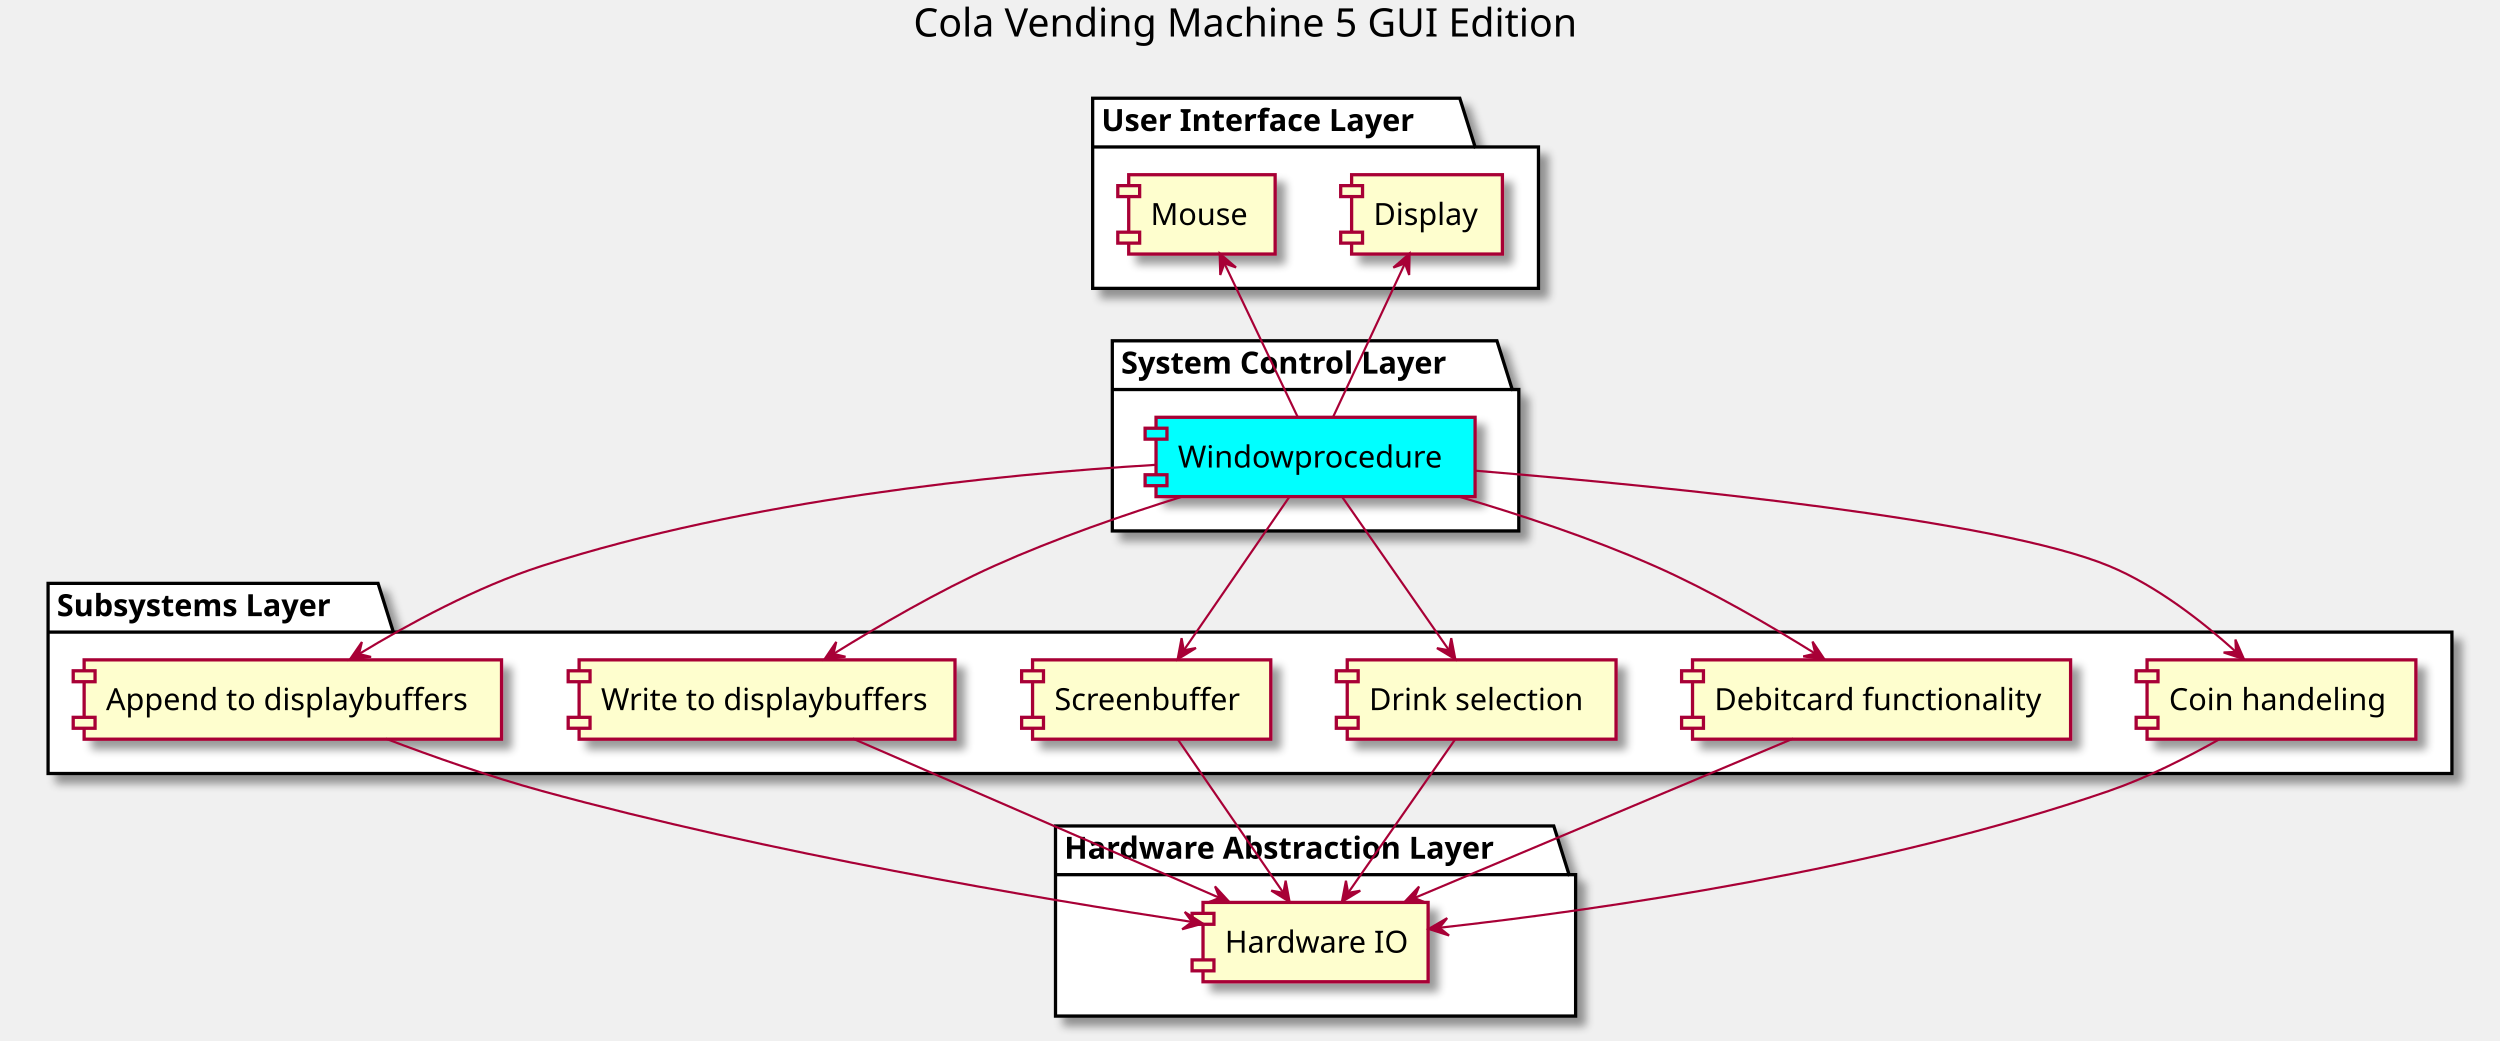
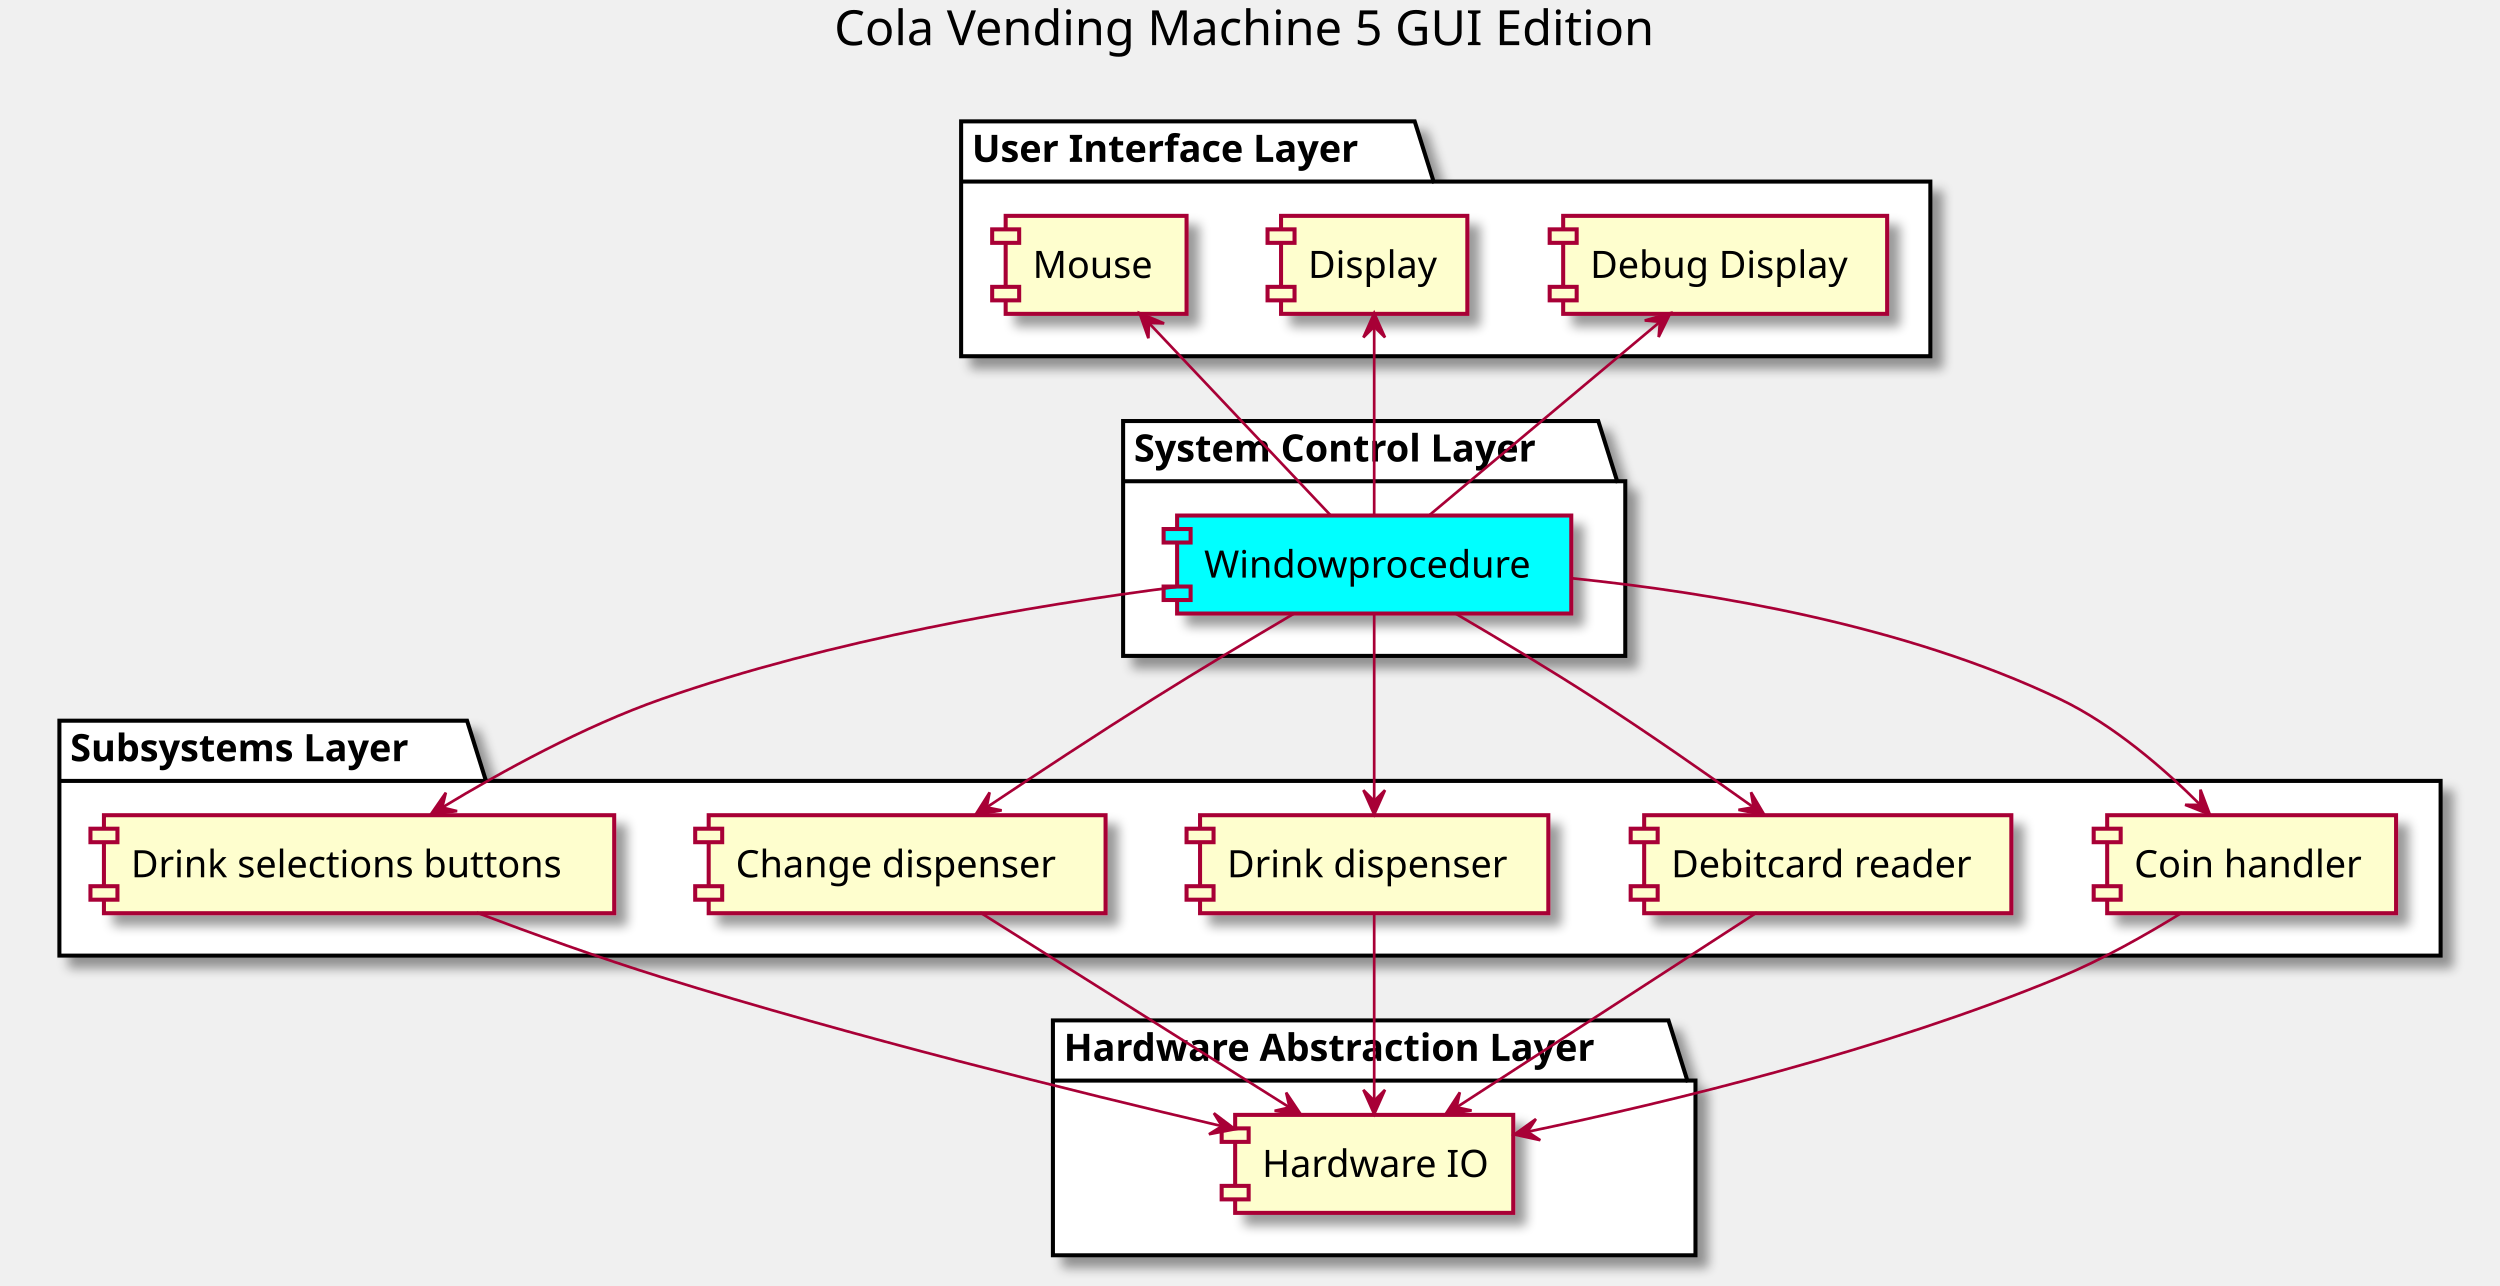
- <svg xmlns="http://www.w3.org/2000/svg" contentScriptType="application/ecmascript" contentStyleType="text/css" height="476px" preserveAspectRatio="none" style="width:1144px;height:476px;" version="1.1" viewBox="0 0 1144 476" width="1144px" zoomAndPan="magnify">
+ <svg xmlns="http://www.w3.org/2000/svg" contentScriptType="application/ecmascript" contentStyleType="text/css" height="476px" preserveAspectRatio="none" style="width:926px;height:476px;" version="1.1" viewBox="0 0 926 476" width="926px" zoomAndPan="magnify">
  <defs>
-     <filter height="300%" id="f1druki1r6wk5n" width="300%" x="-1" y="-1">
+     <filter height="300%" id="f60g2qp4eu3zq" width="300%" x="-1" y="-1">
      <feGaussianBlur result="blurOut" stdDeviation="2.0" />
      <feColorMatrix in="blurOut" result="blurOut2" type="matrix" values="0 0 0 0 0 0 0 0 0 0 0 0 0 0 0 0 0 0 .4 0" />
      <feOffset dx="4.0" dy="4.0" in="blurOut2" result="blurOut3" />
      <feBlend in="SourceGraphic" in2="blurOut3" mode="normal" />
    </filter>
  </defs>
  <g>
-     <text fill="#000000" font-family="sans-serif" font-size="18" lengthAdjust="spacingAndGlyphs" textLength="320" x="418" y="16.708">Cola Vending Machine 5 GUI Edition</text>
-     <polygon fill="#FFFFFF" filter="url(#f1druki1r6wk5n)" points="500,44.953,668,44.953,675,67.25,704,67.25,704,131.953,500,131.953,500,44.953" style="stroke: #000000; stroke-width: 1.5;" />
-     <line style="stroke: #000000; stroke-width: 1.5;" x1="500" x2="675" y1="67.25" y2="67.25" />
-     <text fill="#000000" font-family="sans-serif" font-size="14" font-weight="bold" lengthAdjust="spacingAndGlyphs" textLength="162" x="504" y="59.948">User Interface Layer</text>
-     <polygon fill="#FFFFFF" filter="url(#f1druki1r6wk5n)" points="509,155.953,685,155.953,692,178.25,695,178.25,695,242.953,509,242.953,509,155.953" style="stroke: #000000; stroke-width: 1.5;" />
-     <line style="stroke: #000000; stroke-width: 1.5;" x1="509" x2="692" y1="178.25" y2="178.25" />
-     <text fill="#000000" font-family="sans-serif" font-size="14" font-weight="bold" lengthAdjust="spacingAndGlyphs" textLength="170" x="513" y="170.948">System Control Layer</text>
-     <polygon fill="#FFFFFF" filter="url(#f1druki1r6wk5n)" points="22,266.953,173,266.953,180,289.25,1122,289.25,1122,353.953,22,353.953,22,266.953" style="stroke: #000000; stroke-width: 1.5;" />
+     <text fill="#000000" font-family="sans-serif" font-size="18" lengthAdjust="spacingAndGlyphs" textLength="320" x="309" y="16.708">Cola Vending Machine 5 GUI Edition</text>
+     <polygon fill="#FFFFFF" filter="url(#f60g2qp4eu3zq)" points="356,44.953,524,44.953,531,67.25,715,67.25,715,131.953,356,131.953,356,44.953" style="stroke: #000000; stroke-width: 1.5;" />
+     <line style="stroke: #000000; stroke-width: 1.5;" x1="356" x2="531" y1="67.25" y2="67.25" />
+     <text fill="#000000" font-family="sans-serif" font-size="14" font-weight="bold" lengthAdjust="spacingAndGlyphs" textLength="162" x="360" y="59.948">User Interface Layer</text>
+     <polygon fill="#FFFFFF" filter="url(#f60g2qp4eu3zq)" points="416,155.953,592,155.953,599,178.25,602,178.25,602,242.953,416,242.953,416,155.953" style="stroke: #000000; stroke-width: 1.5;" />
+     <line style="stroke: #000000; stroke-width: 1.5;" x1="416" x2="599" y1="178.25" y2="178.25" />
+     <text fill="#000000" font-family="sans-serif" font-size="14" font-weight="bold" lengthAdjust="spacingAndGlyphs" textLength="170" x="420" y="170.948">System Control Layer</text>
+     <polygon fill="#FFFFFF" filter="url(#f60g2qp4eu3zq)" points="22,266.953,173,266.953,180,289.25,904,289.25,904,353.953,22,353.953,22,266.953" style="stroke: #000000; stroke-width: 1.5;" />
    <line style="stroke: #000000; stroke-width: 1.5;" x1="22" x2="180" y1="289.25" y2="289.25" />
    <text fill="#000000" font-family="sans-serif" font-size="14" font-weight="bold" lengthAdjust="spacingAndGlyphs" textLength="145" x="26" y="281.948">Subsystems Layer</text>
-     <polygon fill="#FFFFFF" filter="url(#f1druki1r6wk5n)" points="483,377.953,711,377.953,718,400.25,721,400.25,721,464.953,483,464.953,483,377.953" style="stroke: #000000; stroke-width: 1.5;" />
-     <line style="stroke: #000000; stroke-width: 1.5;" x1="483" x2="718" y1="400.25" y2="400.25" />
-     <text fill="#000000" font-family="sans-serif" font-size="14" font-weight="bold" lengthAdjust="spacingAndGlyphs" textLength="222" x="487" y="392.948">Hardware Abstraction Layer</text>
-     <rect fill="#FEFECE" filter="url(#f1druki1r6wk5n)" height="36.297" style="stroke: #A80036; stroke-width: 1.5;" width="69" x="618.5" y="79.953" />
-     <rect fill="#FEFECE" height="5" style="stroke: #A80036; stroke-width: 1.5;" width="10" x="613.5" y="84.953" />
-     <rect fill="#FEFECE" height="5" style="stroke: #A80036; stroke-width: 1.5;" width="10" x="613.5" y="106.25" />
-     <text fill="#000000" font-family="sans-serif" font-size="14" lengthAdjust="spacingAndGlyphs" textLength="49" x="628.5" y="102.948">Display</text>
-     <rect fill="#FEFECE" filter="url(#f1druki1r6wk5n)" height="36.297" style="stroke: #A80036; stroke-width: 1.5;" width="67" x="516.5" y="79.953" />
-     <rect fill="#FEFECE" height="5" style="stroke: #A80036; stroke-width: 1.5;" width="10" x="511.5" y="84.953" />
-     <rect fill="#FEFECE" height="5" style="stroke: #A80036; stroke-width: 1.5;" width="10" x="511.5" y="106.25" />
-     <text fill="#000000" font-family="sans-serif" font-size="14" lengthAdjust="spacingAndGlyphs" textLength="47" x="526.5" y="102.948">Mouse</text>
-     <rect fill="#00FFFF" filter="url(#f1druki1r6wk5n)" height="36.297" style="stroke: #A80036; stroke-width: 1.5;" width="146" x="529" y="190.953" />
-     <rect fill="#00FFFF" height="5" style="stroke: #A80036; stroke-width: 1.5;" width="10" x="524" y="195.953" />
-     <rect fill="#00FFFF" height="5" style="stroke: #A80036; stroke-width: 1.5;" width="10" x="524" y="217.25" />
-     <text fill="#000000" font-family="sans-serif" font-size="14" lengthAdjust="spacingAndGlyphs" textLength="126" x="539" y="213.948">Windowprocedure</text>
-     <rect fill="#FEFECE" filter="url(#f1druki1r6wk5n)" height="36.297" style="stroke: #A80036; stroke-width: 1.5;" width="123" x="982.5" y="301.953" />
-     <rect fill="#FEFECE" height="5" style="stroke: #A80036; stroke-width: 1.5;" width="10" x="977.5" y="306.953" />
-     <rect fill="#FEFECE" height="5" style="stroke: #A80036; stroke-width: 1.5;" width="10" x="977.5" y="328.25" />
-     <text fill="#000000" font-family="sans-serif" font-size="14" lengthAdjust="spacingAndGlyphs" textLength="103" x="992.5" y="324.948">Coin handeling</text>
-     <rect fill="#FEFECE" filter="url(#f1druki1r6wk5n)" height="36.297" style="stroke: #A80036; stroke-width: 1.5;" width="173" x="774.5" y="301.953" />
-     <rect fill="#FEFECE" height="5" style="stroke: #A80036; stroke-width: 1.5;" width="10" x="769.5" y="306.953" />
-     <rect fill="#FEFECE" height="5" style="stroke: #A80036; stroke-width: 1.5;" width="10" x="769.5" y="328.25" />
-     <text fill="#000000" font-family="sans-serif" font-size="14" lengthAdjust="spacingAndGlyphs" textLength="153" x="784.5" y="324.948">Debitcard functionality</text>
-     <rect fill="#FEFECE" filter="url(#f1druki1r6wk5n)" height="36.297" style="stroke: #A80036; stroke-width: 1.5;" width="123" x="616.5" y="301.953" />
-     <rect fill="#FEFECE" height="5" style="stroke: #A80036; stroke-width: 1.5;" width="10" x="611.5" y="306.953" />
-     <rect fill="#FEFECE" height="5" style="stroke: #A80036; stroke-width: 1.5;" width="10" x="611.5" y="328.25" />
-     <text fill="#000000" font-family="sans-serif" font-size="14" lengthAdjust="spacingAndGlyphs" textLength="103" x="626.5" y="324.948">Drink selection</text>
-     <rect fill="#FEFECE" filter="url(#f1druki1r6wk5n)" height="36.297" style="stroke: #A80036; stroke-width: 1.5;" width="109" x="472.5" y="301.953" />
-     <rect fill="#FEFECE" height="5" style="stroke: #A80036; stroke-width: 1.5;" width="10" x="467.5" y="306.953" />
-     <rect fill="#FEFECE" height="5" style="stroke: #A80036; stroke-width: 1.5;" width="10" x="467.5" y="328.25" />
-     <text fill="#000000" font-family="sans-serif" font-size="14" lengthAdjust="spacingAndGlyphs" textLength="89" x="482.5" y="324.948">Screenbuffer</text>
-     <rect fill="#FEFECE" filter="url(#f1druki1r6wk5n)" height="36.297" style="stroke: #A80036; stroke-width: 1.5;" width="172" x="265" y="301.953" />
-     <rect fill="#FEFECE" height="5" style="stroke: #A80036; stroke-width: 1.5;" width="10" x="260" y="306.953" />
-     <rect fill="#FEFECE" height="5" style="stroke: #A80036; stroke-width: 1.5;" width="10" x="260" y="328.25" />
-     <text fill="#000000" font-family="sans-serif" font-size="14" lengthAdjust="spacingAndGlyphs" textLength="152" x="275" y="324.948">Write to displaybuffers</text>
-     <rect fill="#FEFECE" filter="url(#f1druki1r6wk5n)" height="36.297" style="stroke: #A80036; stroke-width: 1.5;" width="191" x="38.5" y="301.953" />
+     <polygon fill="#FFFFFF" filter="url(#f60g2qp4eu3zq)" points="390,377.953,618,377.953,625,400.25,628,400.25,628,464.953,390,464.953,390,377.953" style="stroke: #000000; stroke-width: 1.5;" />
+     <line style="stroke: #000000; stroke-width: 1.5;" x1="390" x2="625" y1="400.25" y2="400.25" />
+     <text fill="#000000" font-family="sans-serif" font-size="14" font-weight="bold" lengthAdjust="spacingAndGlyphs" textLength="222" x="394" y="392.948">Hardware Abstraction Layer</text>
+     <rect fill="#FEFECE" filter="url(#f60g2qp4eu3zq)" height="36.297" style="stroke: #A80036; stroke-width: 1.5;" width="69" x="474.5" y="79.953" />
+     <rect fill="#FEFECE" height="5" style="stroke: #A80036; stroke-width: 1.5;" width="10" x="469.5" y="84.953" />
+     <rect fill="#FEFECE" height="5" style="stroke: #A80036; stroke-width: 1.5;" width="10" x="469.5" y="106.25" />
+     <text fill="#000000" font-family="sans-serif" font-size="14" lengthAdjust="spacingAndGlyphs" textLength="49" x="484.5" y="102.948">Display</text>
+     <rect fill="#FEFECE" filter="url(#f60g2qp4eu3zq)" height="36.297" style="stroke: #A80036; stroke-width: 1.5;" width="120" x="579" y="79.953" />
+     <rect fill="#FEFECE" height="5" style="stroke: #A80036; stroke-width: 1.5;" width="10" x="574" y="84.953" />
+     <rect fill="#FEFECE" height="5" style="stroke: #A80036; stroke-width: 1.5;" width="10" x="574" y="106.25" />
+     <text fill="#000000" font-family="sans-serif" font-size="14" lengthAdjust="spacingAndGlyphs" textLength="100" x="589" y="102.948">Debug Display</text>
+     <rect fill="#FEFECE" filter="url(#f60g2qp4eu3zq)" height="36.297" style="stroke: #A80036; stroke-width: 1.5;" width="67" x="372.5" y="79.953" />
+     <rect fill="#FEFECE" height="5" style="stroke: #A80036; stroke-width: 1.5;" width="10" x="367.5" y="84.953" />
+     <rect fill="#FEFECE" height="5" style="stroke: #A80036; stroke-width: 1.5;" width="10" x="367.5" y="106.25" />
+     <text fill="#000000" font-family="sans-serif" font-size="14" lengthAdjust="spacingAndGlyphs" textLength="47" x="382.5" y="102.948">Mouse</text>
+     <rect fill="#00FFFF" filter="url(#f60g2qp4eu3zq)" height="36.297" style="stroke: #A80036; stroke-width: 1.5;" width="146" x="436" y="190.953" />
+     <rect fill="#00FFFF" height="5" style="stroke: #A80036; stroke-width: 1.5;" width="10" x="431" y="195.953" />
+     <rect fill="#00FFFF" height="5" style="stroke: #A80036; stroke-width: 1.5;" width="10" x="431" y="217.25" />
+     <text fill="#000000" font-family="sans-serif" font-size="14" lengthAdjust="spacingAndGlyphs" textLength="126" x="446" y="213.948">Windowprocedure</text>
+     <rect fill="#FEFECE" filter="url(#f60g2qp4eu3zq)" height="36.297" style="stroke: #A80036; stroke-width: 1.5;" width="107" x="780.5" y="301.953" />
+     <rect fill="#FEFECE" height="5" style="stroke: #A80036; stroke-width: 1.5;" width="10" x="775.5" y="306.953" />
+     <rect fill="#FEFECE" height="5" style="stroke: #A80036; stroke-width: 1.5;" width="10" x="775.5" y="328.25" />
+     <text fill="#000000" font-family="sans-serif" font-size="14" lengthAdjust="spacingAndGlyphs" textLength="87" x="790.5" y="324.948">Coin handler</text>
+     <rect fill="#FEFECE" filter="url(#f60g2qp4eu3zq)" height="36.297" style="stroke: #A80036; stroke-width: 1.5;" width="136" x="609" y="301.953" />
+     <rect fill="#FEFECE" height="5" style="stroke: #A80036; stroke-width: 1.5;" width="10" x="604" y="306.953" />
+     <rect fill="#FEFECE" height="5" style="stroke: #A80036; stroke-width: 1.5;" width="10" x="604" y="328.25" />
+     <text fill="#000000" font-family="sans-serif" font-size="14" lengthAdjust="spacingAndGlyphs" textLength="116" x="619" y="324.948">Debitcard reader</text>
+     <rect fill="#FEFECE" filter="url(#f60g2qp4eu3zq)" height="36.297" style="stroke: #A80036; stroke-width: 1.5;" width="129" x="444.5" y="301.953" />
+     <rect fill="#FEFECE" height="5" style="stroke: #A80036; stroke-width: 1.5;" width="10" x="439.5" y="306.953" />
+     <rect fill="#FEFECE" height="5" style="stroke: #A80036; stroke-width: 1.5;" width="10" x="439.5" y="328.25" />
+     <text fill="#000000" font-family="sans-serif" font-size="14" lengthAdjust="spacingAndGlyphs" textLength="109" x="454.5" y="324.948">Drink dispenser</text>
+     <rect fill="#FEFECE" filter="url(#f60g2qp4eu3zq)" height="36.297" style="stroke: #A80036; stroke-width: 1.5;" width="147" x="262.5" y="301.953" />
+     <rect fill="#FEFECE" height="5" style="stroke: #A80036; stroke-width: 1.5;" width="10" x="257.5" y="306.953" />
+     <rect fill="#FEFECE" height="5" style="stroke: #A80036; stroke-width: 1.5;" width="10" x="257.5" y="328.25" />
+     <text fill="#000000" font-family="sans-serif" font-size="14" lengthAdjust="spacingAndGlyphs" textLength="127" x="272.5" y="324.948">Change dispenser</text>
+     <rect fill="#FEFECE" filter="url(#f60g2qp4eu3zq)" height="36.297" style="stroke: #A80036; stroke-width: 1.5;" width="189" x="38.5" y="301.953" />
    <rect fill="#FEFECE" height="5" style="stroke: #A80036; stroke-width: 1.5;" width="10" x="33.5" y="306.953" />
    <rect fill="#FEFECE" height="5" style="stroke: #A80036; stroke-width: 1.5;" width="10" x="33.5" y="328.25" />
-     <text fill="#000000" font-family="sans-serif" font-size="14" lengthAdjust="spacingAndGlyphs" textLength="171" x="48.5" y="324.948">Append to displaybuffers</text>
-     <rect fill="#FEFECE" filter="url(#f1druki1r6wk5n)" height="36.297" style="stroke: #A80036; stroke-width: 1.5;" width="103" x="550.5" y="412.953" />
-     <rect fill="#FEFECE" height="5" style="stroke: #A80036; stroke-width: 1.5;" width="10" x="545.5" y="417.953" />
-     <rect fill="#FEFECE" height="5" style="stroke: #A80036; stroke-width: 1.5;" width="10" x="545.5" y="439.25" />
-     <text fill="#000000" font-family="sans-serif" font-size="14" lengthAdjust="spacingAndGlyphs" textLength="83" x="560.5" y="435.948">Hardware IO</text>
-     <path d="M560.389,120.729 C570.201,141.297 584.723,171.737 593.76,190.682 " fill="none" id="Mouse&lt;-Windowprocedure" style="stroke: #A80036; stroke-width: 1.0;" />
-     <polygon fill="#A80036" points="558.125,115.984,558.39,125.829,560.278,120.497,565.61,122.385,558.125,115.984" style="stroke: #A80036; stroke-width: 1.0;" />
-     <path d="M642.811,120.729 C633.188,141.297 618.945,171.737 610.081,190.682 " fill="none" id="Display&lt;-Windowprocedure" style="stroke: #A80036; stroke-width: 1.0;" />
-     <polygon fill="#A80036" points="645.031,115.984,637.592,122.439,642.911,120.513,644.838,125.831,645.031,115.984" style="stroke: #A80036; stroke-width: 1.0;" />
-     <path d="M675.306,215.408 C765.832,222.91 914.089,237.915 965,258.953 C986.824,267.971 1007.93,284.54 1022.83,297.985 " fill="none" id="Windowprocedure-&gt;Coin handeling" style="stroke: #A80036; stroke-width: 1.0;" />
-     <polygon fill="#A80036" points="1026.86,301.686,1022.921,292.659,1023.171,298.311,1017.52,298.561,1026.86,301.686" style="stroke: #A80036; stroke-width: 1.0;" />
-     <path d="M666.874,227.044 C695.084,235.343 728.2,246.273 757,258.953 C782.718,270.276 810.188,286.311 830.435,298.956 " fill="none" id="Windowprocedure-&gt;Debitcard functionality" style="stroke: #A80036; stroke-width: 1.0;" />
-     <polygon fill="#A80036" points="834.901,301.764,829.411,293.587,830.668,299.103,825.153,300.36,834.901,301.764" style="stroke: #A80036; stroke-width: 1.0;" />
-     <path d="M613.875,226.984 C627.127,245.99 648.594,276.779 662.997,297.435 " fill="none" id="Windowprocedure-&gt;Drink selection" style="stroke: #A80036; stroke-width: 1.0;" />
-     <polygon fill="#A80036" points="665.958,301.682,664.091,292.012,663.098,297.581,657.529,296.588,665.958,301.682" style="stroke: #A80036; stroke-width: 1.0;" />
-     <path d="M590.281,226.984 C577.204,245.99 556.019,276.779 541.806,297.435 " fill="none" id="Windowprocedure-&gt;Screenbuffer" style="stroke: #A80036; stroke-width: 1.0;" />
-     <polygon fill="#A80036" points="538.884,301.682,547.281,296.536,541.718,297.563,540.691,292,538.884,301.682" style="stroke: #A80036; stroke-width: 1.0;" />
-     <path d="M541.95,226.96 C514.898,235.383 482.848,246.433 455,258.953 C429.371,270.476 401.896,286.5 381.625,299.09 " fill="none" id="Windowprocedure-&gt;Write to displaybuffers" style="stroke: #A80036; stroke-width: 1.0;" />
-     <polygon fill="#A80036" points="377.153,301.885,386.905,300.507,381.393,299.235,382.665,293.723,377.153,301.885" style="stroke: #A80036; stroke-width: 1.0;" />
-     <path d="M528.838,212.703 C456.088,217.137 342.065,228.716 248,258.953 C218.057,268.578 186.611,285.733 164.349,299.242 " fill="none" id="Windowprocedure-&gt;Append to displaybuffers" style="stroke: #A80036; stroke-width: 1.0;" />
-     <polygon fill="#A80036" points="160.022,301.892,169.786,300.603,164.286,299.281,165.608,293.781,160.022,301.892" style="stroke: #A80036; stroke-width: 1.0;" />
-     <path d="M1016.01,338.05 C1001.292,346.367 982.677,355.86 965,361.953 C860.223,398.07 731.447,416.416 658.847,424.523 " fill="none" id="Coin handeling-&gt;Hardware IO" style="stroke: #A80036; stroke-width: 1.0;" />
-     <polygon fill="#A80036" points="653.718,425.089,663.102,428.077,658.688,424.54,662.225,420.126,653.718,425.089" style="stroke: #A80036; stroke-width: 1.0;" />
-     <path d="M820.531,337.984 C773.532,357.764 696.209,390.305 647.258,410.906 " fill="none" id="Debitcard functionality-&gt;Hardware IO" style="stroke: #A80036; stroke-width: 1.0;" />
-     <polygon fill="#A80036" points="642.611,412.862,652.458,413.059,647.22,410.923,649.356,405.685,642.611,412.862" style="stroke: #A80036; stroke-width: 1.0;" />
-     <path d="M666.125,337.984 C652.873,356.99 631.406,387.779 617.003,408.435 " fill="none" id="Drink selection-&gt;Hardware IO" style="stroke: #A80036; stroke-width: 1.0;" />
-     <polygon fill="#A80036" points="614.042,412.682,622.471,407.587,616.902,408.58,615.909,403.011,614.042,412.682" style="stroke: #A80036; stroke-width: 1.0;" />
-     <path d="M538.719,337.984 C551.796,356.99 572.981,387.779 587.194,408.435 " fill="none" id="Screenbuffer-&gt;Hardware IO" style="stroke: #A80036; stroke-width: 1.0;" />
-     <polygon fill="#A80036" points="590.116,412.682,588.309,403,587.282,408.563,581.719,407.535,590.116,412.682" style="stroke: #A80036; stroke-width: 1.0;" />
-     <path d="M390.219,337.984 C435.674,357.724 510.398,390.174 557.853,410.782 " fill="none" id="Write to displaybuffers-&gt;Hardware IO" style="stroke: #A80036; stroke-width: 1.0;" />
-     <polygon fill="#A80036" points="562.643,412.862,555.981,405.608,558.057,410.87,552.794,412.946,562.643,412.862" style="stroke: #A80036; stroke-width: 1.0;" />
-     <path d="M176.531,338.029 C197.752,346.091 223.963,355.365 248,361.953 C351.442,390.305 475.043,411.172 545.448,421.87 " fill="none" id="Append to displaybuffers-&gt;Hardware IO" style="stroke: #A80036; stroke-width: 1.0;" />
-     <polygon fill="#A80036" points="550.424,422.622,542.123,417.322,545.48,421.875,540.927,425.233,550.424,422.622" style="stroke: #A80036; stroke-width: 1.0;" />
+     <text fill="#000000" font-family="sans-serif" font-size="14" lengthAdjust="spacingAndGlyphs" textLength="169" x="48.5" y="324.948">Drink selections buttons</text>
+     <rect fill="#FEFECE" filter="url(#f60g2qp4eu3zq)" height="36.297" style="stroke: #A80036; stroke-width: 1.5;" width="103" x="457.5" y="412.953" />
+     <rect fill="#FEFECE" height="5" style="stroke: #A80036; stroke-width: 1.5;" width="10" x="452.5" y="417.953" />
+     <rect fill="#FEFECE" height="5" style="stroke: #A80036; stroke-width: 1.5;" width="10" x="452.5" y="439.25" />
+     <text fill="#000000" font-family="sans-serif" font-size="14" lengthAdjust="spacingAndGlyphs" textLength="83" x="467.5" y="435.948">Hardware IO</text>
+     <path d="M425.602,119.697 C445.039,140.266 474.476,171.417 492.679,190.682 " fill="none" id="Mouse&lt;-Windowprocedure" style="stroke: #A80036; stroke-width: 1.0;" />
+     <polygon fill="#A80036" points="422.094,115.984,425.368,125.273,425.528,119.618,431.183,119.778,422.094,115.984" style="stroke: #A80036; stroke-width: 1.0;" />
+     <path d="M509,120.99 C509,141.553 509,171.817 509,190.682 " fill="none" id="Display&lt;-Windowprocedure" style="stroke: #A80036; stroke-width: 1.0;" />
+     <polygon fill="#A80036" points="509,115.984,505,124.984,509,120.984,513,124.984,509,115.984" style="stroke: #A80036; stroke-width: 1.0;" />
+     <path d="M614.565,119.441 C590.036,140.007 552.67,171.337 529.599,190.682 " fill="none" id="Debug Display&lt;-Windowprocedure" style="stroke: #A80036; stroke-width: 1.0;" />
+     <polygon fill="#A80036" points="618.688,115.984,609.221,118.7,614.856,119.196,614.36,124.831,618.688,115.984" style="stroke: #A80036; stroke-width: 1.0;" />
+     <path d="M582.135,214.194 C634.622,219.542 705.874,231.632 763,258.953 C782.829,268.436 801.655,284.811 814.933,298.061 " fill="none" id="Windowprocedure-&gt;Coin handler" style="stroke: #A80036; stroke-width: 1.0;" />
+     <polygon fill="#A80036" points="818.527,301.707,815.057,292.49,815.017,298.147,809.36,298.107,818.527,301.707" style="stroke: #A80036; stroke-width: 1.0;" />
+     <path d="M538.915,227.146 C554.589,236.325 574.009,247.969 591,258.953 C610.873,271.8 632.736,287.07 649.446,298.99 " fill="none" id="Windowprocedure-&gt;Debitcard reader" style="stroke: #A80036; stroke-width: 1.0;" />
+     <polygon fill="#A80036" points="653.579,301.944,648.585,293.455,649.512,299.036,643.932,299.962,653.579,301.944" style="stroke: #A80036; stroke-width: 1.0;" />
+     <path d="M509,226.984 C509,245.751 509,276.008 509,296.653 " fill="none" id="Windowprocedure-&gt;Drink dispenser" style="stroke: #A80036; stroke-width: 1.0;" />
+     <polygon fill="#A80036" points="509,301.682,513,292.682,509,296.682,505,292.682,509,301.682" style="stroke: #A80036; stroke-width: 1.0;" />
+     <path d="M479.587,227.103 C463.879,236.369 444.274,248.104 427,258.953 C406.317,271.942 383.36,287.084 365.678,298.907 " fill="none" id="Windowprocedure-&gt;Change dispenser" style="stroke: #A80036; stroke-width: 1.0;" />
+     <polygon fill="#A80036" points="361.301,301.838,371.005,300.155,365.456,299.056,366.554,293.507,361.301,301.838" style="stroke: #A80036; stroke-width: 1.0;" />
+     <path d="M435.726,217.404 C381.853,224.346 307.457,237.024 245,258.953 C216.242,269.05 185.9,285.727 164.062,298.939 " fill="none" id="Windowprocedure-&gt;Drink selections buttons" style="stroke: #A80036; stroke-width: 1.0;" />
+     <polygon fill="#A80036" points="159.535,301.702,169.301,300.429,163.803,299.098,165.135,293.6,159.535,301.702" style="stroke: #A80036; stroke-width: 1.0;" />
+     <path d="M808.208,338.043 C795.092,346.157 778.65,355.472 763,361.953 C697.627,389.027 618.302,408.244 565.885,419.194 " fill="none" id="Coin handler-&gt;Hardware IO" style="stroke: #A80036; stroke-width: 1.0;" />
+     <polygon fill="#A80036" points="560.898,420.228,570.522,422.319,565.794,419.213,568.899,414.485,560.898,420.228" style="stroke: #A80036; stroke-width: 1.0;" />
+     <path d="M650.75,337.984 C620.756,357.445 571.722,389.259 539.907,409.9 " fill="none" id="Debitcard reader-&gt;Hardware IO" style="stroke: #A80036; stroke-width: 1.0;" />
+     <polygon fill="#A80036" points="535.342,412.862,545.069,411.319,539.537,410.14,540.715,404.608,535.342,412.862" style="stroke: #A80036; stroke-width: 1.0;" />
+     <path d="M509,337.984 C509,356.751 509,387.008 509,407.653 " fill="none" id="Drink dispenser-&gt;Hardware IO" style="stroke: #A80036; stroke-width: 1.0;" />
+     <polygon fill="#A80036" points="509,412.682,513,403.682,509,407.682,505,403.682,509,412.682" style="stroke: #A80036; stroke-width: 1.0;" />
+     <path d="M363.031,337.984 C394.045,357.524 444.826,389.52 477.575,410.154 " fill="none" id="Change dispenser-&gt;Hardware IO" style="stroke: #A80036; stroke-width: 1.0;" />
+     <polygon fill="#A80036" points="481.874,412.862,476.392,404.68,477.644,410.196,472.127,411.448,481.874,412.862" style="stroke: #A80036; stroke-width: 1.0;" />
+     <path d="M176.541,338.029 C197.135,345.812 222.163,354.851 245,361.953 C315.708,383.942 398.594,404.452 452.363,417.078 " fill="none" id="Drink selections buttons-&gt;Hardware IO" style="stroke: #A80036; stroke-width: 1.0;" />
+     <polygon fill="#A80036" points="457.475,418.275,449.624,412.329,452.607,417.135,447.8,420.118,457.475,418.275" style="stroke: #A80036; stroke-width: 1.0;" />
  </g>
</svg>
